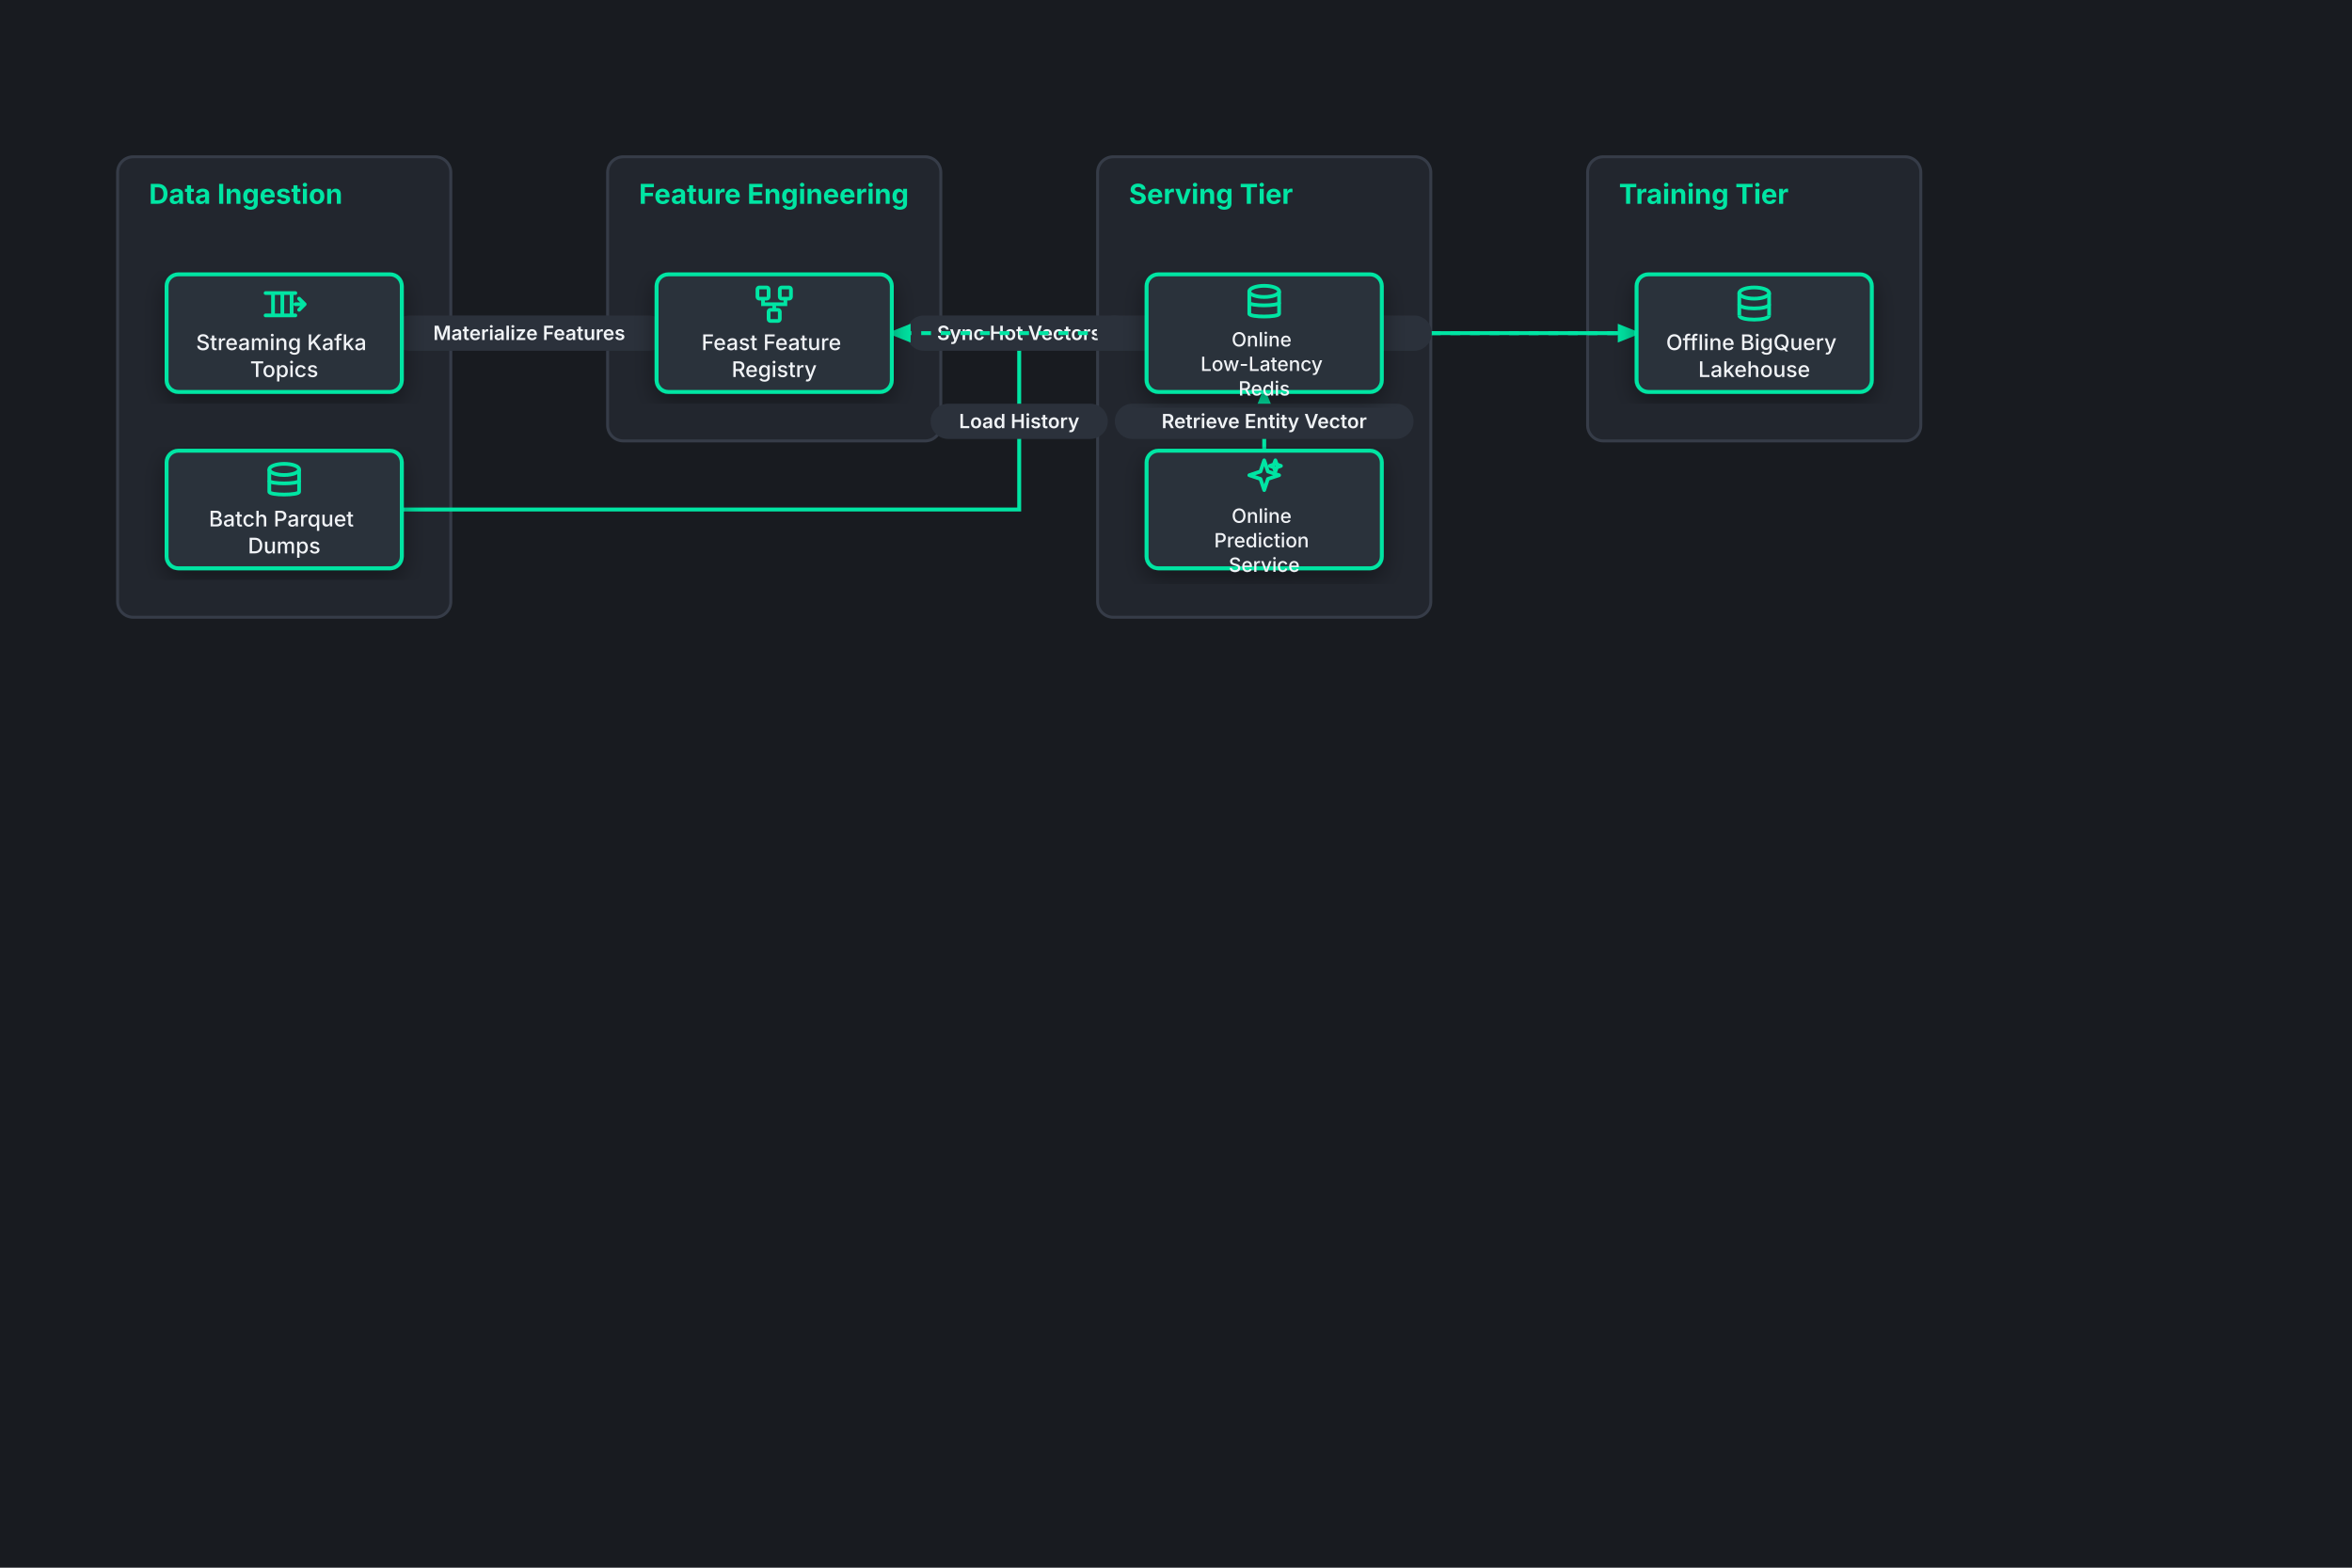
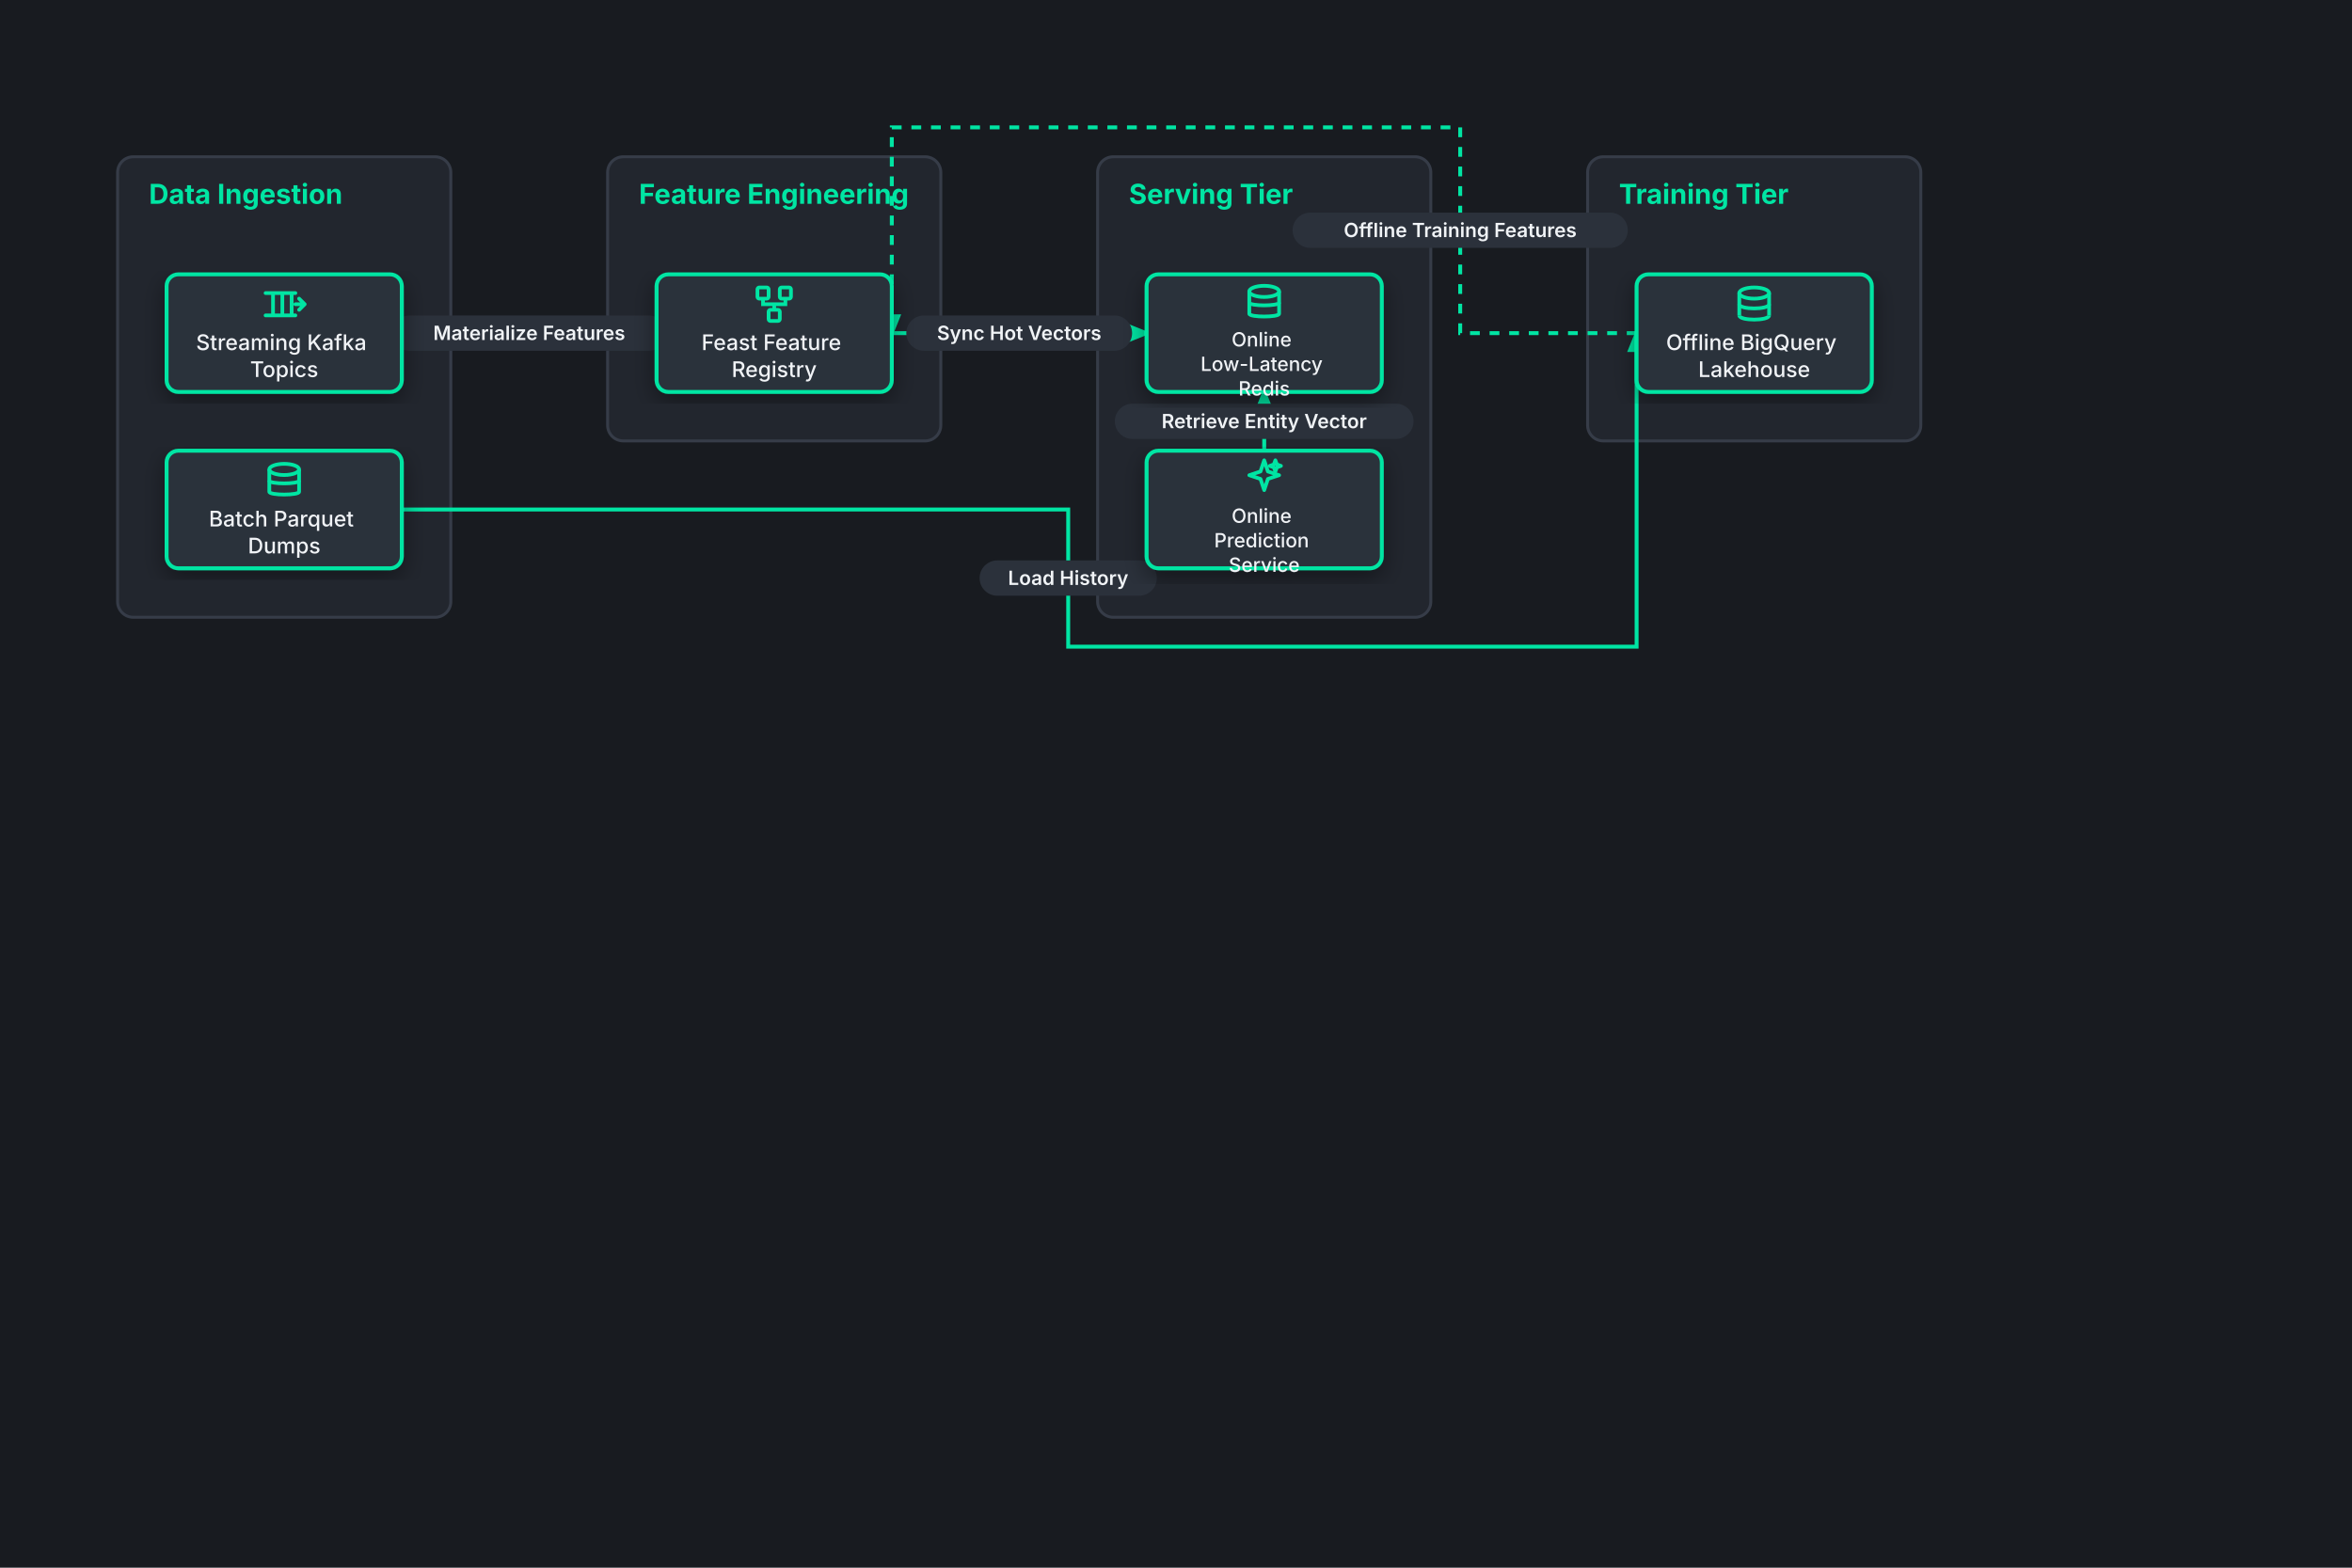
<svg xmlns="http://www.w3.org/2000/svg" viewBox="0 0 1200 800" width="1200" height="800">
  <defs>
    <marker id="arrow" viewBox="0 0 10 10" refX="8" refY="5" markerWidth="6" markerHeight="6" orient="auto-start-reverse">
      <path d="M 0 1 L 10 5 L 0 9 z" fill="#00E5A3" />
    </marker>
    <marker id="arrow-tail" viewBox="0 0 10 10" refX="2" refY="5" markerWidth="6" markerHeight="6" orient="auto">
      <path d="M 10 1 L 0 5 L 10 9 z" fill="#00E5A3" />
    </marker>
    <filter id="shadow" x="-10%" y="-10%" width="120%" height="120%">
      <feDropShadow dx="0" dy="4" stdDeviation="6" flood-color="#000000" flood-opacity="0.4" />
    </filter>
  </defs>
  <rect width="100%" height="100%" fill="#181B20" />
  <g id="group_1">
    <rect x="60.0" y="80.0" width="170.0" height="235.0" rx="8" fill="#22262E" stroke="#363C48" stroke-width="1.5" />
    <text x="76.0" y="104.0" fill="#00E5A3" font-family="Inter, -apple-system, BlinkMacSystemFont, 'Segoe UI', Roboto, sans-serif" font-size="14" font-weight="bold">Data Ingestion</text>
  </g>
  <g id="group_2">
    <rect x="310.0" y="80.0" width="170.0" height="145.0" rx="8" fill="#22262E" stroke="#363C48" stroke-width="1.5" />
    <text x="326.0" y="104.0" fill="#00E5A3" font-family="Inter, -apple-system, BlinkMacSystemFont, 'Segoe UI', Roboto, sans-serif" font-size="14" font-weight="bold">Feature Engineering</text>
  </g>
  <g id="group_3">
    <rect x="560.0" y="80.0" width="170.0" height="235.0" rx="8" fill="#22262E" stroke="#363C48" stroke-width="1.5" />
    <text x="576.0" y="104.0" fill="#00E5A3" font-family="Inter, -apple-system, BlinkMacSystemFont, 'Segoe UI', Roboto, sans-serif" font-size="14" font-weight="bold">Serving Tier</text>
  </g>
  <g id="group_4">
    <rect x="810.0" y="80.0" width="170.0" height="145.0" rx="8" fill="#22262E" stroke="#363C48" stroke-width="1.5" />
    <text x="826.0" y="104.0" fill="#00E5A3" font-family="Inter, -apple-system, BlinkMacSystemFont, 'Segoe UI', Roboto, sans-serif" font-size="14" font-weight="bold">Training Tier</text>
  </g>
  <path d="M 205.0 170.0 L 335.0 170.0" fill="none" stroke="#00E5A3" stroke-width="2" marker-end="url(#arrow)" />
  <g class="badge">
    <rect x="200.0" y="161.0" width="140.0" height="18.0" rx="9.0" fill="#2B313B" />
    <text x="270.0" y="173.5" fill="#F0F3F6" font-size="10.0" font-family="Inter, -apple-system, BlinkMacSystemFont, 'Segoe UI', Roboto, sans-serif" font-weight="600" text-anchor="middle">Materialize Features</text>
  </g>
-   <path d="M 205.0 260.0 L 520.0 260.0 L 520.0 170.0 L 835.0 170.0" fill="none" stroke="#00E5A3" stroke-width="2" marker-end="url(#arrow)" />
+   <path d="M 205.0 260.0 L 545.0 260.0 L 545.0 330.0 L 835.0 330.0 L 835.0 170.0" fill="none" stroke="#00E5A3" stroke-width="2" marker-end="url(#arrow)" />
  <g class="badge">
-     <rect x="474.8" y="206.0" width="90.4" height="18.0" rx="9.0" fill="#2B313B" />
-     <text x="520.0" y="218.5" fill="#F0F3F6" font-size="10.0" font-family="Inter, -apple-system, BlinkMacSystemFont, 'Segoe UI', Roboto, sans-serif" font-weight="600" text-anchor="middle">Load History</text>
+     <rect x="499.8" y="286.0" width="90.4" height="18.0" rx="9.0" fill="#2B313B" />
+     <text x="545.0" y="298.5" fill="#F0F3F6" font-size="10.0" font-family="Inter, -apple-system, BlinkMacSystemFont, 'Segoe UI', Roboto, sans-serif" font-weight="600" text-anchor="middle">Load History</text>
  </g>
  <path d="M 455.0 170.0 L 585.0 170.0" fill="none" stroke="#00E5A3" stroke-width="2" marker-end="url(#arrow)" />
  <g class="badge">
    <rect x="462.4" y="161.0" width="115.2" height="18.0" rx="9.0" fill="#2B313B" />
    <text x="520.0" y="173.5" fill="#F0F3F6" font-size="10.0" font-family="Inter, -apple-system, BlinkMacSystemFont, 'Segoe UI', Roboto, sans-serif" font-weight="600" text-anchor="middle">Sync Hot Vectors</text>
  </g>
  <path d="M 645.0 230.0 L 645.0 200.0" fill="none" stroke="#00E5A3" stroke-width="2" marker-end="url(#arrow)" />
  <g class="badge">
    <rect x="568.8" y="206.0" width="152.4" height="18.0" rx="9.0" fill="#2B313B" />
    <text x="645.0" y="218.5" fill="#F0F3F6" font-size="10.0" font-family="Inter, -apple-system, BlinkMacSystemFont, 'Segoe UI', Roboto, sans-serif" font-weight="600" text-anchor="middle">Retrieve Entity Vector</text>
  </g>
-   <path d="M 835.0 170.0 L 455.0 170.0" fill="none" stroke="#00E5A3" stroke-width="2" stroke-dasharray="5,5" marker-end="url(#arrow)" />
+   <path d="M 835.0 170.0 L 745.0 170.0 L 745.0 65.0 L 455.0 65.0 L 455.0 170.0" fill="none" stroke="#00E5A3" stroke-width="2" stroke-dasharray="5,5" marker-end="url(#arrow)" />
  <g class="badge">
-     <rect x="559.5" y="161.0" width="171.0" height="18.0" rx="9.0" fill="#2B313B" />
-     <text x="645.0" y="173.5" fill="#F0F3F6" font-size="10.0" font-family="Inter, -apple-system, BlinkMacSystemFont, 'Segoe UI', Roboto, sans-serif" font-weight="600" text-anchor="middle">Offline Training Features</text>
+     <rect x="659.5" y="108.5" width="171.0" height="18.0" rx="9.0" fill="#2B313B" />
+     <text x="745.0" y="121.0" fill="#F0F3F6" font-size="10.0" font-family="Inter, -apple-system, BlinkMacSystemFont, 'Segoe UI', Roboto, sans-serif" font-weight="600" text-anchor="middle">Offline Training Features</text>
  </g>
  <g id="stream_in" filter="url(#shadow)">
    <rect x="85.0" y="140.0" width="120.0" height="60.0" rx="6.0" fill="#2B313B" stroke="#00E5A3" stroke-width="2.0" />
    <g class="icon icon-queue" transform="translate(133.6, 143.85) scale(0.95)">
      <line x1="2" y1="6" x2="18" y2="6" stroke="#00E5A3" stroke-width="2.0" stroke-linecap="round" />
      <line x1="2" y1="18" x2="18" y2="18" stroke="#00E5A3" stroke-width="2.0" stroke-linecap="round" />
      <line x1="6" y1="6" x2="6" y2="18" stroke="#00E5A3" stroke-width="2.0" />
      <line x1="11" y1="6" x2="11" y2="18" stroke="#00E5A3" stroke-width="2.0" />
      <line x1="16" y1="6" x2="16" y2="18" stroke="#00E5A3" stroke-width="2.0" />
      <path d="M 18 12 H 22 M 20 9 L 23 12 L 20 15" fill="none" stroke="#00E5A3" stroke-width="2.0" stroke-linecap="round" stroke-linejoin="round" />
    </g>
    <text x="145.0" y="178.65" text-anchor="middle" fill="#F0F3F6" font-family="Inter, -apple-system, BlinkMacSystemFont, 'Segoe UI', Roboto, sans-serif" font-size="11.0" font-weight="500">
      <tspan x="145.0" dy="0">Streaming Kafka</tspan>
      <tspan x="145.0" dy="13.75">Topics</tspan>
    </text>
  </g>
  <g id="batch_in" filter="url(#shadow)">
    <rect x="85.0" y="230.0" width="120.0" height="60.0" rx="6.0" fill="#2B313B" stroke="#00E5A3" stroke-width="2.0" />
    <g class="icon icon-storage" transform="translate(133.6, 233.85) scale(0.95)">
      <ellipse cx="12" cy="6" rx="8" ry="3" fill="none" stroke="#00E5A3" stroke-width="2.0" />
      <path d="M 4 6 V 18 C 4 20 20 20 20 18 V 6" fill="none" stroke="#00E5A3" stroke-width="2.0" />
      <path d="M 4 12 C 4 14 20 14 20 12" fill="none" stroke="#00E5A3" stroke-width="2.0" />
    </g>
    <text x="145.0" y="268.65" text-anchor="middle" fill="#F0F3F6" font-family="Inter, -apple-system, BlinkMacSystemFont, 'Segoe UI', Roboto, sans-serif" font-size="11.0" font-weight="500">
      <tspan x="145.0" dy="0">Batch Parquet</tspan>
      <tspan x="145.0" dy="13.75">Dumps</tspan>
    </text>
  </g>
  <g id="feast" filter="url(#shadow)">
    <rect x="335.0" y="140.0" width="120.0" height="60.0" rx="6.0" fill="#2B313B" stroke="#00E5A3" stroke-width="2.0" />
    <g class="icon icon-workflow" transform="translate(383.6, 143.85) scale(0.95)">
      <rect x="3" y="3" width="6" height="6" rx="1" fill="none" stroke="#00E5A3" stroke-width="2.0" />
      <rect x="15" y="3" width="6" height="6" rx="1" fill="none" stroke="#00E5A3" stroke-width="2.0" />
      <rect x="9" y="15" width="6" height="6" rx="1" fill="none" stroke="#00E5A3" stroke-width="2.0" />
      <path d="M 6 9 V 12 H 12 V 15 M 18 9 V 12 H 12" fill="none" stroke="#00E5A3" stroke-width="2.0" />
    </g>
    <text x="395.0" y="178.65" text-anchor="middle" fill="#F0F3F6" font-family="Inter, -apple-system, BlinkMacSystemFont, 'Segoe UI', Roboto, sans-serif" font-size="11.0" font-weight="500">
      <tspan x="395.0" dy="0">Feast Feature</tspan>
      <tspan x="395.0" dy="13.75">Registry</tspan>
    </text>
  </g>
  <g id="redis_online" filter="url(#shadow)">
    <rect x="585.0" y="140.0" width="120.0" height="60.0" rx="6.0" fill="#2B313B" stroke="#00E5A3" stroke-width="2.0" />
    <g class="icon icon-storage" transform="translate(633.6, 143.0) scale(0.95)">
      <ellipse cx="12" cy="6" rx="8" ry="3" fill="none" stroke="#00E5A3" stroke-width="2.0" />
      <path d="M 4 6 V 18 C 4 20 20 20 20 18 V 6" fill="none" stroke="#00E5A3" stroke-width="2.0" />
      <path d="M 4 12 C 4 14 20 14 20 12" fill="none" stroke="#00E5A3" stroke-width="2.0" />
    </g>
    <text x="645.0" y="176.8" text-anchor="middle" fill="#F0F3F6" font-family="Inter, -apple-system, BlinkMacSystemFont, 'Segoe UI', Roboto, sans-serif" font-size="10.0" font-weight="500">
      <tspan x="645.0" dy="0">Online</tspan>
      <tspan x="645.0" dy="12.5">Low-Latency</tspan>
      <tspan x="645.0" dy="12.5">Redis</tspan>
    </text>
  </g>
  <g id="model_svc" filter="url(#shadow)">
    <rect x="585.0" y="230.0" width="120.0" height="60.0" rx="6.0" fill="#2B313B" stroke="#00E5A3" stroke-width="2.0" />
    <g class="icon icon-model" transform="translate(633.6, 233.0) scale(0.95)">
      <path d="M 12 2 L 14 8 L 20 10 L 14 12 L 12 18 L 10 12 L 4 10 L 10 8 Z" fill="none" stroke="#00E5A3" stroke-width="2.0" stroke-linejoin="round" />
      <path d="M 18 2 L 18.8 4.2 L 21 5 L 18.8 5.8 L 18 8 L 17.2 5.8 L 15 5 L 17.2 4.2 Z" fill="none" stroke="#00E5A3" stroke-width="2.0" stroke-linejoin="round" />
    </g>
    <text x="645.0" y="266.8" text-anchor="middle" fill="#F0F3F6" font-family="Inter, -apple-system, BlinkMacSystemFont, 'Segoe UI', Roboto, sans-serif" font-size="10.0" font-weight="500">
      <tspan x="645.0" dy="0">Online</tspan>
      <tspan x="645.0" dy="12.5">Prediction</tspan>
      <tspan x="645.0" dy="12.5">Service</tspan>
    </text>
  </g>
  <g id="warehouse" filter="url(#shadow)">
    <rect x="835.0" y="140.0" width="120.0" height="60.0" rx="6.0" fill="#2B313B" stroke="#00E5A3" stroke-width="2.0" />
    <g class="icon icon-database" transform="translate(883.6, 143.85) scale(0.95)">
      <ellipse cx="12" cy="6" rx="8" ry="3" fill="none" stroke="#00E5A3" stroke-width="2.0" />
      <path d="M 4 12 C 4 15 20 15 20 12" fill="none" stroke="#00E5A3" stroke-width="2.0" />
      <path d="M 4 18 C 4 21 20 21 20 18" fill="none" stroke="#00E5A3" stroke-width="2.0" />
      <line x1="4" y1="6" x2="4" y2="18" stroke="#00E5A3" stroke-width="2.0" />
      <line x1="20" y1="6" x2="20" y2="18" stroke="#00E5A3" stroke-width="2.0" />
    </g>
    <text x="895.0" y="178.65" text-anchor="middle" fill="#F0F3F6" font-family="Inter, -apple-system, BlinkMacSystemFont, 'Segoe UI', Roboto, sans-serif" font-size="11.0" font-weight="500">
      <tspan x="895.0" dy="0">Offline BigQuery</tspan>
      <tspan x="895.0" dy="13.75">Lakehouse</tspan>
    </text>
  </g>
</svg>
